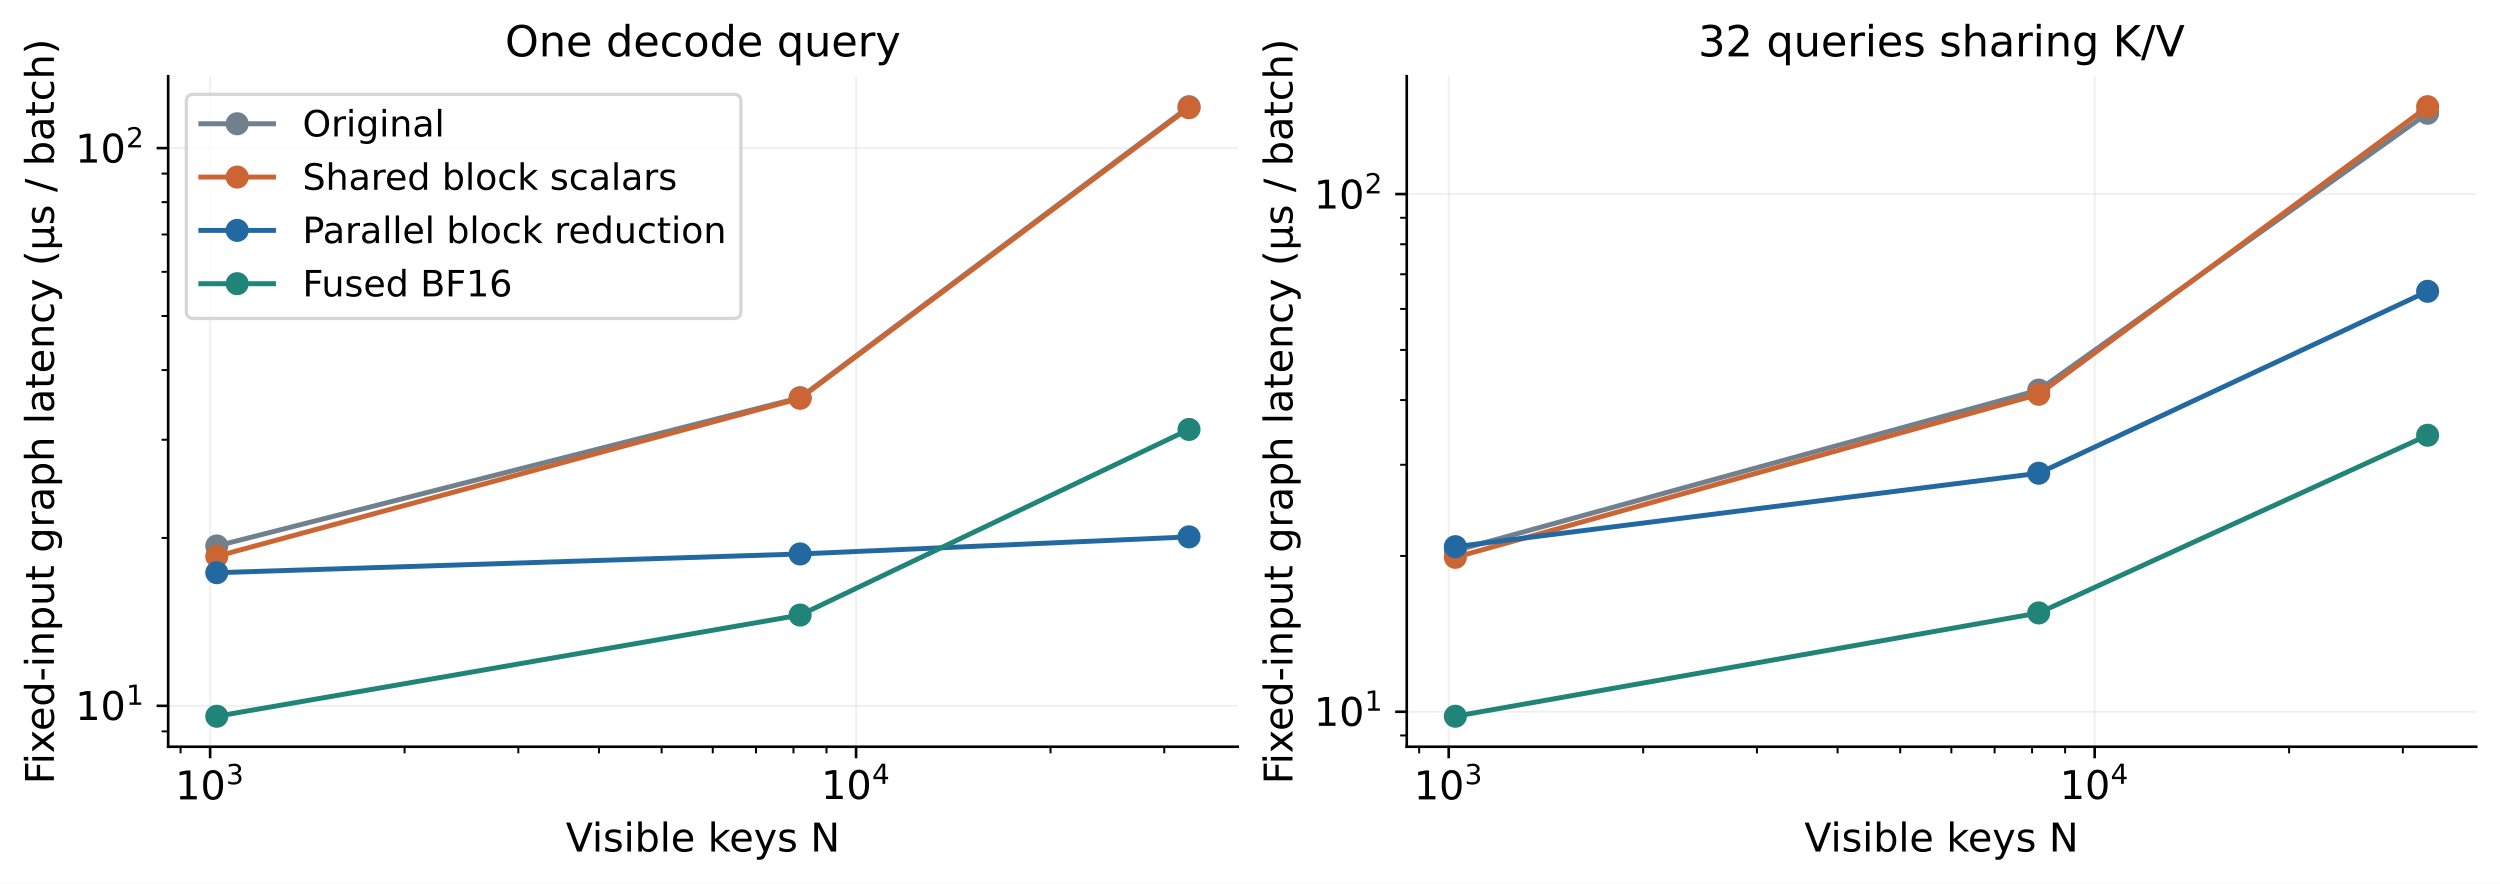
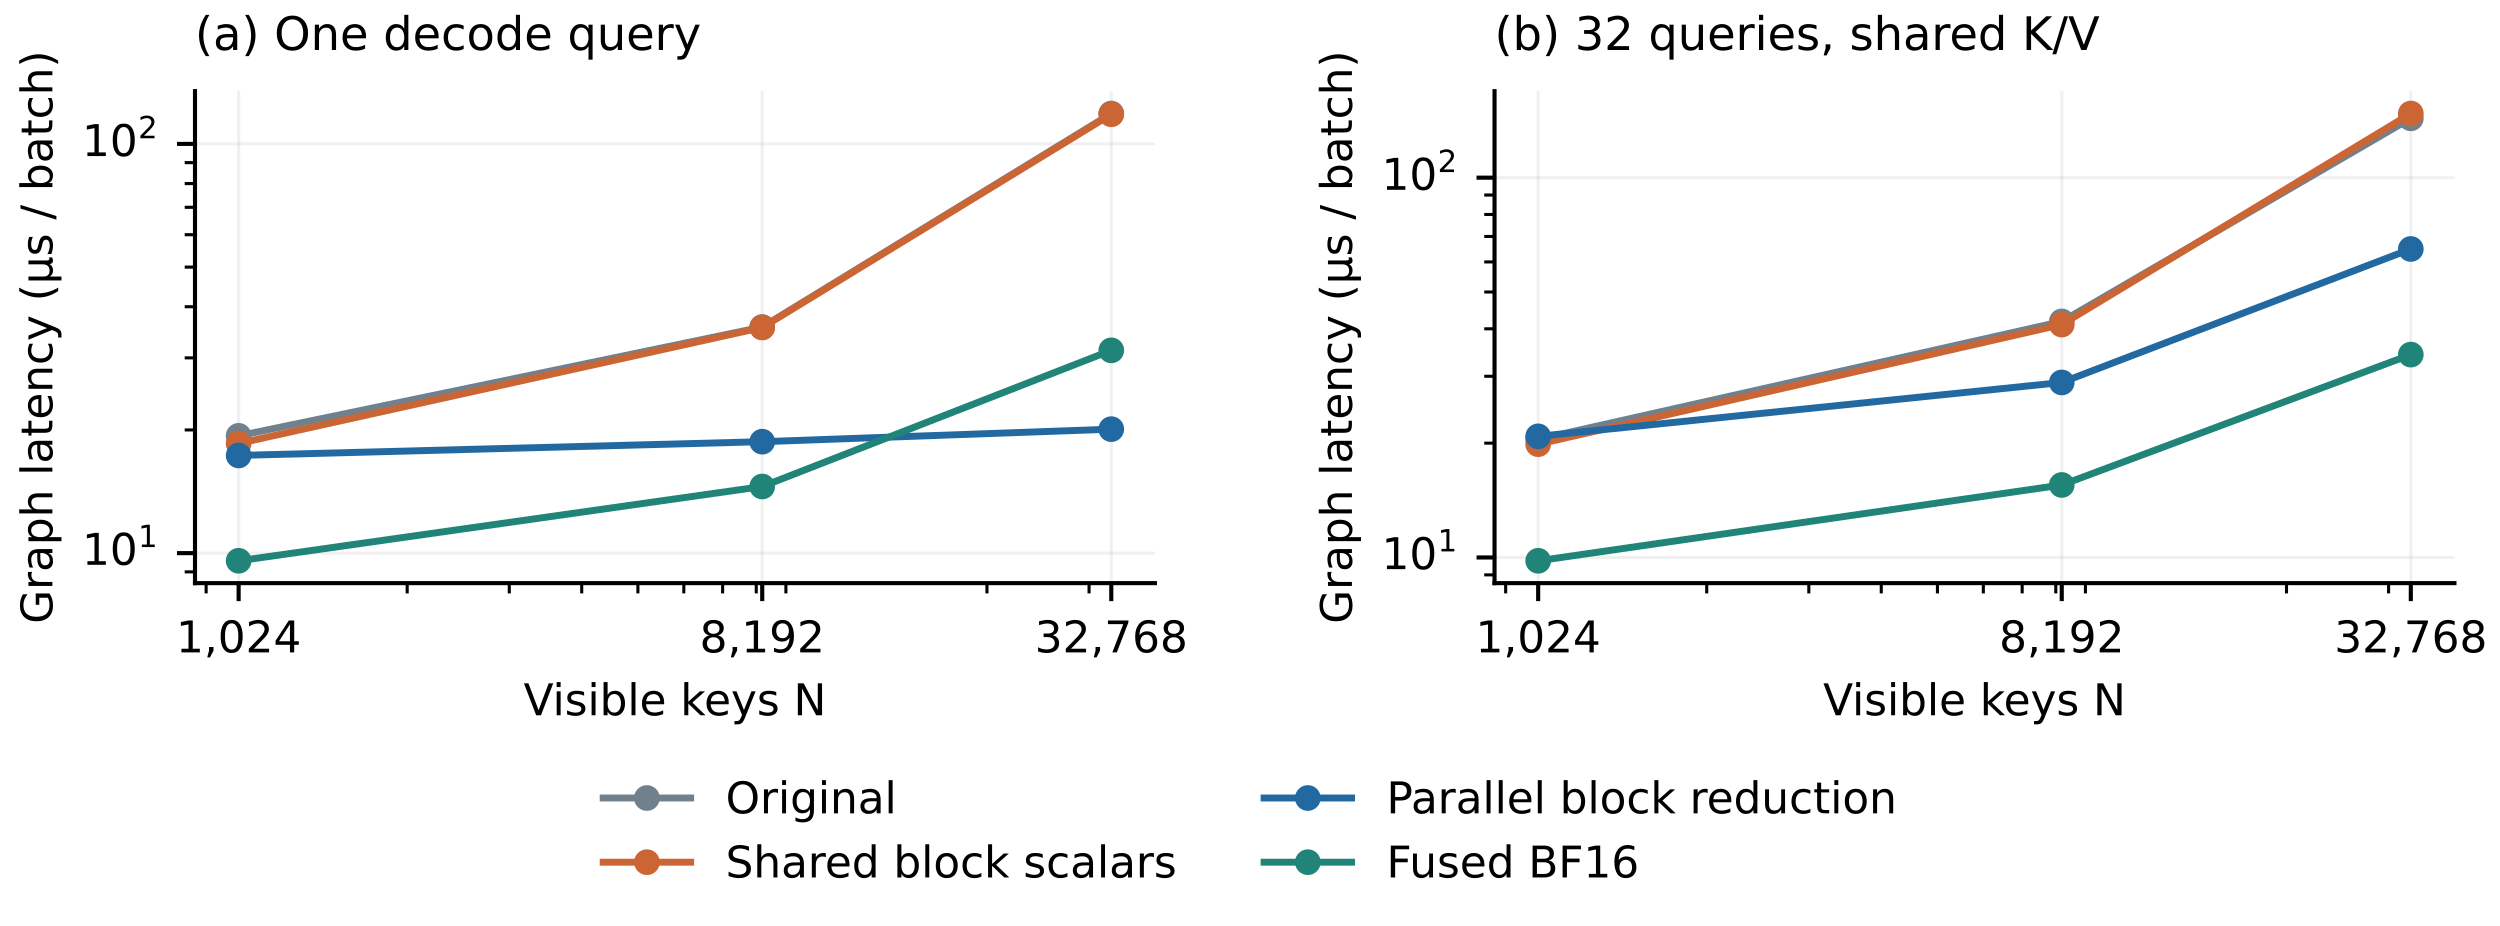
- <svg xmlns="http://www.w3.org/2000/svg" xmlns:xlink="http://www.w3.org/1999/xlink" width="757.2pt" height="267.6pt" viewBox="0 0 757.2 267.6" version="1.1">
+ <svg xmlns="http://www.w3.org/2000/svg" xmlns:xlink="http://www.w3.org/1999/xlink" width="486pt" height="180pt" viewBox="0 0 486 180" version="1.1">
  <defs>
    <style type="text/css">*{stroke-linejoin: round; stroke-linecap: butt}</style>
  </defs>
  <g id="figure_1">
    <g id="patch_1">
-       <path d="M 0 267.6 L 757.2 267.6 L 757.2 0 L 0 0 z " style="fill: #ffffff" />
+       <path d="M 0 180 L 486 180 L 486 0 L 0 0 z " style="fill: #ffffff" />
    </g>
    <g id="axes_1">
      <g id="patch_2">
-         <path d="M 50.934 226.172 L 374.856 226.172 L 374.856 23.078 L 50.934 23.078 z " style="fill: #ffffff" />
+         <path d="M 37.908 113.361 L 224.514 113.361 L 224.514 17.72 L 37.908 17.72 z " style="fill: #ffffff" />
      </g>
      <g id="matplotlib.axis_1">
        <g id="xtick_1">
          <g id="line2d_1">
-             <path d="M 63.642 226.172 L 63.642 23.078 " clip-path="url(#p19f1197980)" style="fill: none; stroke: #b0b0b0; stroke-opacity: 0.18; stroke-width: 0.6; stroke-linecap: square" />
+             <path d="M 46.39 113.361 L 46.39 17.72 " clip-path="url(#pc15e7039ee)" style="fill: none; stroke: #b0b0b0; stroke-opacity: 0.18; stroke-width: 0.6; stroke-linecap: square" />
          </g>
          <g id="line2d_2">
            <defs>
-               <path id="m86de4bbe78" d="M 0 0 L 0 3.5 " style="stroke: #000000; stroke-width: 0.8" />
+               <path id="m9def329058" d="M 0 0 L 0 3.5 " style="stroke: #000000; stroke-width: 0.8" />
            </defs>
            <g>
-               <use xlink:href="#m86de4bbe78" x="63.642" y="226.172" style="stroke: #000000; stroke-width: 0.8" />
+               <use xlink:href="#m9def329058" x="46.39" y="113.361" style="stroke: #000000; stroke-width: 0.8" />
            </g>
          </g>
          <g id="text_1">
-             <g transform="translate(53.08235 242.2901)">
-               <text>
-                 <tspan x="0" y="-0.172" style="font-size: 12px; font-family: 'DejaVu Sans'">1</tspan>
-                 <tspan x="7.635" y="-0.172" style="font-size: 12px; font-family: 'DejaVu Sans'">0</tspan>
-                 <tspan x="15.384" y="-4.766" style="font-size: 8.4px; font-family: 'DejaVu Sans'">3</tspan>
-               </text>
-             </g>
+             <text style="font-size: 8.5px; font-family: 'DejaVu Sans'; text-anchor: middle" x="46.39" y="126.82" transform="rotate(-0 46.38985 126.8201)">1,024</text>
          </g>
        </g>
        <g id="xtick_2">
          <g id="line2d_3">
-             <path d="M 259.287 226.172 L 259.287 23.078 " clip-path="url(#p19f1197980)" style="fill: none; stroke: #b0b0b0; stroke-opacity: 0.18; stroke-width: 0.6; stroke-linecap: square" />
+             <path d="M 148.175 113.361 L 148.175 17.72 " clip-path="url(#pc15e7039ee)" style="fill: none; stroke: #b0b0b0; stroke-opacity: 0.18; stroke-width: 0.6; stroke-linecap: square" />
          </g>
          <g id="line2d_4">
            <g>
-               <use xlink:href="#m86de4bbe78" x="259.287" y="226.172" style="stroke: #000000; stroke-width: 0.8" />
+               <use xlink:href="#m9def329058" x="148.175" y="113.361" style="stroke: #000000; stroke-width: 0.8" />
            </g>
          </g>
          <g id="text_2">
-             <g transform="translate(248.727 242.2901)">
-               <text>
-                 <tspan x="0" y="-0.281" style="font-size: 12px; font-family: 'DejaVu Sans'">1</tspan>
-                 <tspan x="7.635" y="-0.281" style="font-size: 12px; font-family: 'DejaVu Sans'">0</tspan>
-                 <tspan x="15.384" y="-4.875" style="font-size: 8.4px; font-family: 'DejaVu Sans'">4</tspan>
-               </text>
-             </g>
+             <text style="font-size: 8.5px; font-family: 'DejaVu Sans'; text-anchor: middle" x="148.175" y="126.82" transform="rotate(-0 148.1752 126.8201)">8,192</text>
          </g>
        </g>
        <g id="xtick_3">
          <g id="line2d_5">
+             <path d="M 216.032 113.361 L 216.032 17.72 " clip-path="url(#pc15e7039ee)" style="fill: none; stroke: #b0b0b0; stroke-opacity: 0.18; stroke-width: 0.6; stroke-linecap: square" />
+           </g>
+           <g id="line2d_6">
+             <g>
+               <use xlink:href="#m9def329058" x="216.032" y="113.361" style="stroke: #000000; stroke-width: 0.8" />
+             </g>
+           </g>
+           <g id="text_3">
+             <text style="font-size: 8.5px; font-family: 'DejaVu Sans'; text-anchor: middle" x="216.032" y="126.82" transform="rotate(-0 216.0321 126.8201)">32,768</text>
+           </g>
+         </g>
+         <g id="xtick_4">
+           <g id="line2d_7">
            <defs>
-               <path id="m2229dbfce3" d="M 0 0 L 0 2 " style="stroke: #000000; stroke-width: 0.6" />
+               <path id="mf7e909b19b" d="M 0 0 L 0 2 " style="stroke: #000000; stroke-width: 0.6" />
            </defs>
            <g>
-               <use xlink:href="#m2229dbfce3" x="54.69" y="226.172" style="stroke: #000000; stroke-width: 0.6" />
-             </g>
-           </g>
-         </g>
-         <g id="xtick_4">
-           <g id="line2d_6">
-             <g>
-               <use xlink:href="#m2229dbfce3" x="122.537" y="226.172" style="stroke: #000000; stroke-width: 0.6" />
+               <use xlink:href="#mf7e909b19b" x="40.072" y="113.361" style="stroke: #000000; stroke-width: 0.6" />
            </g>
          </g>
        </g>
        <g id="xtick_5">
-           <g id="line2d_7">
-             <g>
-               <use xlink:href="#m2229dbfce3" x="156.989" y="226.172" style="stroke: #000000; stroke-width: 0.6" />
+           <g id="line2d_8">
+             <g>
+               <use xlink:href="#mf7e909b19b" x="79.157" y="113.361" style="stroke: #000000; stroke-width: 0.6" />
            </g>
          </g>
        </g>
        <g id="xtick_6">
-           <g id="line2d_8">
-             <g>
-               <use xlink:href="#m2229dbfce3" x="181.432" y="226.172" style="stroke: #000000; stroke-width: 0.6" />
+           <g id="line2d_9">
+             <g>
+               <use xlink:href="#mf7e909b19b" x="99.004" y="113.361" style="stroke: #000000; stroke-width: 0.6" />
            </g>
          </g>
        </g>
        <g id="xtick_7">
-           <g id="line2d_9">
-             <g>
-               <use xlink:href="#m2229dbfce3" x="200.392" y="226.172" style="stroke: #000000; stroke-width: 0.6" />
+           <g id="line2d_10">
+             <g>
+               <use xlink:href="#mf7e909b19b" x="113.086" y="113.361" style="stroke: #000000; stroke-width: 0.6" />
            </g>
          </g>
        </g>
        <g id="xtick_8">
-           <g id="line2d_10">
-             <g>
-               <use xlink:href="#m2229dbfce3" x="215.883" y="226.172" style="stroke: #000000; stroke-width: 0.6" />
+           <g id="line2d_11">
+             <g>
+               <use xlink:href="#mf7e909b19b" x="124.008" y="113.361" style="stroke: #000000; stroke-width: 0.6" />
            </g>
          </g>
        </g>
        <g id="xtick_9">
-           <g id="line2d_11">
-             <g>
-               <use xlink:href="#m2229dbfce3" x="228.981" y="226.172" style="stroke: #000000; stroke-width: 0.6" />
+           <g id="line2d_12">
+             <g>
+               <use xlink:href="#mf7e909b19b" x="132.933" y="113.361" style="stroke: #000000; stroke-width: 0.6" />
            </g>
          </g>
        </g>
        <g id="xtick_10">
-           <g id="line2d_12">
-             <g>
-               <use xlink:href="#m2229dbfce3" x="240.327" y="226.172" style="stroke: #000000; stroke-width: 0.6" />
+           <g id="line2d_13">
+             <g>
+               <use xlink:href="#mf7e909b19b" x="140.478" y="113.361" style="stroke: #000000; stroke-width: 0.6" />
            </g>
          </g>
        </g>
        <g id="xtick_11">
-           <g id="line2d_13">
-             <g>
-               <use xlink:href="#m2229dbfce3" x="250.335" y="226.172" style="stroke: #000000; stroke-width: 0.6" />
+           <g id="line2d_14">
+             <g>
+               <use xlink:href="#mf7e909b19b" x="147.014" y="113.361" style="stroke: #000000; stroke-width: 0.6" />
            </g>
          </g>
        </g>
        <g id="xtick_12">
-           <g id="line2d_14">
-             <g>
-               <use xlink:href="#m2229dbfce3" x="318.182" y="226.172" style="stroke: #000000; stroke-width: 0.6" />
+           <g id="line2d_15">
+             <g>
+               <use xlink:href="#mf7e909b19b" x="152.78" y="113.361" style="stroke: #000000; stroke-width: 0.6" />
            </g>
          </g>
        </g>
        <g id="xtick_13">
-           <g id="line2d_15">
-             <g>
-               <use xlink:href="#m2229dbfce3" x="352.633" y="226.172" style="stroke: #000000; stroke-width: 0.6" />
-             </g>
-           </g>
-         </g>
-         <g id="text_3">
-           <text style="font-size: 12px; font-family: 'DejaVu Sans'; text-anchor: middle" x="212.895" y="257.904" transform="rotate(-0 212.8948 257.9039)">Visible keys N</text>
+           <g id="line2d_16">
+             <g>
+               <use xlink:href="#mf7e909b19b" x="191.865" y="113.361" style="stroke: #000000; stroke-width: 0.6" />
+             </g>
+           </g>
+         </g>
+         <g id="xtick_14">
+           <g id="line2d_17">
+             <g>
+               <use xlink:href="#mf7e909b19b" x="211.712" y="113.361" style="stroke: #000000; stroke-width: 0.6" />
+             </g>
+           </g>
+         </g>
+         <g id="text_4">
+           <text style="font-size: 8.5px; font-family: 'DejaVu Sans'; text-anchor: middle" x="131.211" y="139.047" transform="rotate(-0 131.211 139.0465)">Visible keys N</text>
        </g>
      </g>
      <g id="matplotlib.axis_2">
        <g id="ytick_1">
-           <g id="line2d_16">
-             <path d="M 50.934 213.786 L 374.856 213.786 " clip-path="url(#p19f1197980)" style="fill: none; stroke: #b0b0b0; stroke-opacity: 0.18; stroke-width: 0.6; stroke-linecap: square" />
-           </g>
-           <g id="line2d_17">
+           <g id="line2d_18">
+             <path d="M 37.908 107.529 L 224.514 107.529 " clip-path="url(#pc15e7039ee)" style="fill: none; stroke: #b0b0b0; stroke-opacity: 0.18; stroke-width: 0.6; stroke-linecap: square" />
+           </g>
+           <g id="line2d_19">
            <defs>
-               <path id="m6088d1ba4c" d="M 0 0 L -3.5 0 " style="stroke: #000000; stroke-width: 0.8" />
+               <path id="m7c3ca8d216" d="M 0 0 L -3.5 0 " style="stroke: #000000; stroke-width: 0.8" />
            </defs>
            <g>
-               <use xlink:href="#m6088d1ba4c" x="50.934" y="213.786" style="stroke: #000000; stroke-width: 0.8" />
-             </g>
-           </g>
-           <g id="text_4">
-             <g transform="translate(22.81375 218.3455)">
+               <use xlink:href="#m7c3ca8d216" x="37.908" y="107.529" style="stroke: #000000; stroke-width: 0.8" />
+             </g>
+           </g>
+           <g id="text_5">
+             <g transform="translate(15.94774 110.7581)">
              <text>
-                 <tspan x="0" y="-0.281" style="font-size: 12px; font-family: 'DejaVu Sans'">1</tspan>
-                 <tspan x="7.635" y="-0.281" style="font-size: 12px; font-family: 'DejaVu Sans'">0</tspan>
-                 <tspan x="15.384" y="-4.875" style="font-size: 8.4px; font-family: 'DejaVu Sans'">1</tspan>
+                 <tspan x="0" y="-0.961" style="font-size: 8.5px; font-family: 'DejaVu Sans'">1</tspan>
+                 <tspan x="5.408" y="-0.961" style="font-size: 8.5px; font-family: 'DejaVu Sans'">0</tspan>
+                 <tspan x="10.902" y="-4.406" style="font-size: 5.95px; font-family: 'DejaVu Sans'">1</tspan>
              </text>
            </g>
          </g>
        </g>
        <g id="ytick_2">
-           <g id="line2d_18">
-             <path d="M 50.934 44.855 L 374.856 44.855 " clip-path="url(#p19f1197980)" style="fill: none; stroke: #b0b0b0; stroke-opacity: 0.18; stroke-width: 0.6; stroke-linecap: square" />
-           </g>
-           <g id="line2d_19">
-             <g>
-               <use xlink:href="#m6088d1ba4c" x="50.934" y="44.855" style="stroke: #000000; stroke-width: 0.8" />
-             </g>
-           </g>
-           <g id="text_5">
-             <g transform="translate(22.81375 49.41446)">
+           <g id="line2d_20">
+             <path d="M 37.908 27.975 L 224.514 27.975 " clip-path="url(#pc15e7039ee)" style="fill: none; stroke: #b0b0b0; stroke-opacity: 0.18; stroke-width: 0.6; stroke-linecap: square" />
+           </g>
+           <g id="line2d_21">
+             <g>
+               <use xlink:href="#m7c3ca8d216" x="37.908" y="27.975" style="stroke: #000000; stroke-width: 0.8" />
+             </g>
+           </g>
+           <g id="text_6">
+             <g transform="translate(15.94774 31.2048)">
              <text>
-                 <tspan x="0" y="-0.172" style="font-size: 12px; font-family: 'DejaVu Sans'">1</tspan>
-                 <tspan x="7.635" y="-0.172" style="font-size: 12px; font-family: 'DejaVu Sans'">0</tspan>
-                 <tspan x="15.384" y="-4.766" style="font-size: 8.4px; font-family: 'DejaVu Sans'">2</tspan>
+                 <tspan x="0" y="-0.873" style="font-size: 8.5px; font-family: 'DejaVu Sans'">1</tspan>
+                 <tspan x="5.408" y="-0.873" style="font-size: 8.5px; font-family: 'DejaVu Sans'">0</tspan>
+                 <tspan x="10.902" y="-4.319" style="font-size: 5.95px; font-family: 'DejaVu Sans'">2</tspan>
              </text>
            </g>
          </g>
        </g>
        <g id="ytick_3">
-           <g id="line2d_20">
+           <g id="line2d_22">
            <defs>
-               <path id="m993f27ff19" d="M 0 0 L -2 0 " style="stroke: #000000; stroke-width: 0.6" />
+               <path id="meb8f3ca1e1" d="M 0 0 L -2 0 " style="stroke: #000000; stroke-width: 0.6" />
            </defs>
            <g>
-               <use xlink:href="#m993f27ff19" x="50.934" y="221.516" style="stroke: #000000; stroke-width: 0.6" />
+               <use xlink:href="#meb8f3ca1e1" x="37.908" y="111.169" style="stroke: #000000; stroke-width: 0.6" />
            </g>
          </g>
        </g>
        <g id="ytick_4">
-           <g id="line2d_21">
-             <g>
-               <use xlink:href="#m993f27ff19" x="50.934" y="162.933" style="stroke: #000000; stroke-width: 0.6" />
+           <g id="line2d_23">
+             <g>
+               <use xlink:href="#meb8f3ca1e1" x="37.908" y="83.581" style="stroke: #000000; stroke-width: 0.6" />
            </g>
          </g>
        </g>
        <g id="ytick_5">
-           <g id="line2d_22">
-             <g>
-               <use xlink:href="#m993f27ff19" x="50.934" y="133.186" style="stroke: #000000; stroke-width: 0.6" />
+           <g id="line2d_24">
+             <g>
+               <use xlink:href="#meb8f3ca1e1" x="37.908" y="69.572" style="stroke: #000000; stroke-width: 0.6" />
            </g>
          </g>
        </g>
        <g id="ytick_6">
-           <g id="line2d_23">
-             <g>
-               <use xlink:href="#m993f27ff19" x="50.934" y="112.08" style="stroke: #000000; stroke-width: 0.6" />
+           <g id="line2d_25">
+             <g>
+               <use xlink:href="#meb8f3ca1e1" x="37.908" y="59.633" style="stroke: #000000; stroke-width: 0.6" />
            </g>
          </g>
        </g>
        <g id="ytick_7">
-           <g id="line2d_24">
-             <g>
-               <use xlink:href="#m993f27ff19" x="50.934" y="95.709" style="stroke: #000000; stroke-width: 0.6" />
+           <g id="line2d_26">
+             <g>
+               <use xlink:href="#meb8f3ca1e1" x="37.908" y="51.923" style="stroke: #000000; stroke-width: 0.6" />
            </g>
          </g>
        </g>
        <g id="ytick_8">
-           <g id="line2d_25">
-             <g>
-               <use xlink:href="#m993f27ff19" x="50.934" y="82.333" style="stroke: #000000; stroke-width: 0.6" />
+           <g id="line2d_27">
+             <g>
+               <use xlink:href="#meb8f3ca1e1" x="37.908" y="45.624" style="stroke: #000000; stroke-width: 0.6" />
            </g>
          </g>
        </g>
        <g id="ytick_9">
-           <g id="line2d_26">
-             <g>
-               <use xlink:href="#m993f27ff19" x="50.934" y="71.023" style="stroke: #000000; stroke-width: 0.6" />
+           <g id="line2d_28">
+             <g>
+               <use xlink:href="#meb8f3ca1e1" x="37.908" y="40.298" style="stroke: #000000; stroke-width: 0.6" />
            </g>
          </g>
        </g>
        <g id="ytick_10">
-           <g id="line2d_27">
-             <g>
-               <use xlink:href="#m993f27ff19" x="50.934" y="61.227" style="stroke: #000000; stroke-width: 0.6" />
+           <g id="line2d_29">
+             <g>
+               <use xlink:href="#meb8f3ca1e1" x="37.908" y="35.685" style="stroke: #000000; stroke-width: 0.6" />
            </g>
          </g>
        </g>
        <g id="ytick_11">
-           <g id="line2d_28">
-             <g>
-               <use xlink:href="#m993f27ff19" x="50.934" y="52.585" style="stroke: #000000; stroke-width: 0.6" />
-             </g>
-           </g>
-         </g>
-         <g id="text_6">
-           <text style="font-size: 12px; font-family: 'DejaVu Sans'; text-anchor: middle" x="16.318" y="124.625" transform="rotate(-90 16.31812 124.625)">Fixed-input graph latency (µs / batch)</text>
-         </g>
-       </g>
-       <g id="line2d_29">
-         <path d="M 65.657 165.356 L 242.342 120.438 L 360.132 32.31 " clip-path="url(#p19f1197980)" style="fill: none; stroke: #71808d; stroke-width: 1.5; stroke-linecap: square" />
+           <g id="line2d_30">
+             <g>
+               <use xlink:href="#meb8f3ca1e1" x="37.908" y="31.616" style="stroke: #000000; stroke-width: 0.6" />
+             </g>
+           </g>
+         </g>
+         <g id="text_7">
+           <text style="font-size: 8.5px; font-family: 'DejaVu Sans'; text-anchor: middle" x="10.18" y="65.541" transform="rotate(-90 10.18001 65.54071)">Graph latency (µs / batch)</text>
+         </g>
+       </g>
+       <g id="line2d_31">
+         <path d="M 46.39 84.722 L 148.175 63.569 L 216.032 22.067 " clip-path="url(#pc15e7039ee)" style="fill: none; stroke: #71808d; stroke-width: 1.35; stroke-linecap: square" />
        <defs>
-           <path id="m9c46299931" d="M 0 3 C 0.796 3 1.559 2.684 2.121 2.121 C 2.684 1.559 3 0.796 3 0 C 3 -0.796 2.684 -1.559 2.121 -2.121 C 1.559 -2.684 0.796 -3 0 -3 C -0.796 -3 -1.559 -2.684 -2.121 -2.121 C -2.684 -1.559 -3 -0.796 -3 0 C -3 0.796 -2.684 1.559 -2.121 2.121 C -1.559 2.684 -0.796 3 0 3 z " style="stroke: #71808d" />
+           <path id="mab7dfa9040" d="M 0 2 C 0.53 2 1.039 1.789 1.414 1.414 C 1.789 1.039 2 0.53 2 0 C 2 -0.53 1.789 -1.039 1.414 -1.414 C 1.039 -1.789 0.53 -2 0 -2 C -0.53 -2 -1.039 -1.789 -1.414 -1.414 C -1.789 -1.039 -2 -0.53 -2 0 C -2 0.53 -1.789 1.039 -1.414 1.414 C -1.039 1.789 -0.53 2 0 2 z " style="stroke: #71808d" />
        </defs>
-         <g clip-path="url(#p19f1197980)">
-           <use xlink:href="#m9c46299931" x="65.657" y="165.356" style="fill: #71808d; stroke: #71808d" />
-           <use xlink:href="#m9c46299931" x="242.342" y="120.438" style="fill: #71808d; stroke: #71808d" />
-           <use xlink:href="#m9c46299931" x="360.132" y="32.31" style="fill: #71808d; stroke: #71808d" />
-         </g>
-       </g>
-       <g id="line2d_30">
-         <path d="M 65.657 168.491 L 242.342 120.639 L 360.132 32.623 " clip-path="url(#p19f1197980)" style="fill: none; stroke: #cc6534; stroke-width: 1.5; stroke-linecap: square" />
+         <g clip-path="url(#pc15e7039ee)">
+           <use xlink:href="#mab7dfa9040" x="46.39" y="84.722" style="fill: #71808d; stroke: #71808d" />
+           <use xlink:href="#mab7dfa9040" x="148.175" y="63.569" style="fill: #71808d; stroke: #71808d" />
+           <use xlink:href="#mab7dfa9040" x="216.032" y="22.067" style="fill: #71808d; stroke: #71808d" />
+         </g>
+       </g>
+       <g id="line2d_32">
+         <path d="M 46.39 86.198 L 148.175 63.664 L 216.032 22.215 " clip-path="url(#pc15e7039ee)" style="fill: none; stroke: #cc6534; stroke-width: 1.35; stroke-linecap: square" />
        <defs>
-           <path id="mf9fa48e033" d="M 0 3 C 0.796 3 1.559 2.684 2.121 2.121 C 2.684 1.559 3 0.796 3 0 C 3 -0.796 2.684 -1.559 2.121 -2.121 C 1.559 -2.684 0.796 -3 0 -3 C -0.796 -3 -1.559 -2.684 -2.121 -2.121 C -2.684 -1.559 -3 -0.796 -3 0 C -3 0.796 -2.684 1.559 -2.121 2.121 C -1.559 2.684 -0.796 3 0 3 z " style="stroke: #cc6534" />
+           <path id="m6ade448ebd" d="M 0 2 C 0.53 2 1.039 1.789 1.414 1.414 C 1.789 1.039 2 0.53 2 0 C 2 -0.53 1.789 -1.039 1.414 -1.414 C 1.039 -1.789 0.53 -2 0 -2 C -0.53 -2 -1.039 -1.789 -1.414 -1.414 C -1.789 -1.039 -2 -0.53 -2 0 C -2 0.53 -1.789 1.039 -1.414 1.414 C -1.039 1.789 -0.53 2 0 2 z " style="stroke: #cc6534" />
        </defs>
-         <g clip-path="url(#p19f1197980)">
-           <use xlink:href="#mf9fa48e033" x="65.657" y="168.491" style="fill: #cc6534; stroke: #cc6534" />
-           <use xlink:href="#mf9fa48e033" x="242.342" y="120.639" style="fill: #cc6534; stroke: #cc6534" />
-           <use xlink:href="#mf9fa48e033" x="360.132" y="32.623" style="fill: #cc6534; stroke: #cc6534" />
-         </g>
-       </g>
-       <g id="line2d_31">
-         <path d="M 65.657 173.454 L 242.342 167.779 L 360.132 162.605 " clip-path="url(#p19f1197980)" style="fill: none; stroke: #2369a1; stroke-width: 1.5; stroke-linecap: square" />
+         <g clip-path="url(#pc15e7039ee)">
+           <use xlink:href="#m6ade448ebd" x="46.39" y="86.198" style="fill: #cc6534; stroke: #cc6534" />
+           <use xlink:href="#m6ade448ebd" x="148.175" y="63.664" style="fill: #cc6534; stroke: #cc6534" />
+           <use xlink:href="#m6ade448ebd" x="216.032" y="22.215" style="fill: #cc6534; stroke: #cc6534" />
+         </g>
+       </g>
+       <g id="line2d_33">
+         <path d="M 46.39 88.536 L 148.175 85.863 L 216.032 83.426 " clip-path="url(#pc15e7039ee)" style="fill: none; stroke: #2369a1; stroke-width: 1.35; stroke-linecap: square" />
        <defs>
-           <path id="m83940db516" d="M 0 3 C 0.796 3 1.559 2.684 2.121 2.121 C 2.684 1.559 3 0.796 3 0 C 3 -0.796 2.684 -1.559 2.121 -2.121 C 1.559 -2.684 0.796 -3 0 -3 C -0.796 -3 -1.559 -2.684 -2.121 -2.121 C -2.684 -1.559 -3 -0.796 -3 0 C -3 0.796 -2.684 1.559 -2.121 2.121 C -1.559 2.684 -0.796 3 0 3 z " style="stroke: #2369a1" />
+           <path id="m140a635e92" d="M 0 2 C 0.53 2 1.039 1.789 1.414 1.414 C 1.789 1.039 2 0.53 2 0 C 2 -0.53 1.789 -1.039 1.414 -1.414 C 1.039 -1.789 0.53 -2 0 -2 C -0.53 -2 -1.039 -1.789 -1.414 -1.414 C -1.789 -1.039 -2 -0.53 -2 0 C -2 0.53 -1.789 1.039 -1.414 1.414 C -1.039 1.789 -0.53 2 0 2 z " style="stroke: #2369a1" />
        </defs>
-         <g clip-path="url(#p19f1197980)">
-           <use xlink:href="#m83940db516" x="65.657" y="173.454" style="fill: #2369a1; stroke: #2369a1" />
-           <use xlink:href="#m83940db516" x="242.342" y="167.779" style="fill: #2369a1; stroke: #2369a1" />
-           <use xlink:href="#m83940db516" x="360.132" y="162.605" style="fill: #2369a1; stroke: #2369a1" />
-         </g>
-       </g>
-       <g id="line2d_32">
-         <path d="M 65.657 216.94 L 242.342 186.288 L 360.132 130.072 " clip-path="url(#p19f1197980)" style="fill: none; stroke: #208578; stroke-width: 1.5; stroke-linecap: square" />
+         <g clip-path="url(#pc15e7039ee)">
+           <use xlink:href="#m140a635e92" x="46.39" y="88.536" style="fill: #2369a1; stroke: #2369a1" />
+           <use xlink:href="#m140a635e92" x="148.175" y="85.863" style="fill: #2369a1; stroke: #2369a1" />
+           <use xlink:href="#m140a635e92" x="216.032" y="83.426" style="fill: #2369a1; stroke: #2369a1" />
+         </g>
+       </g>
+       <g id="line2d_34">
+         <path d="M 46.39 109.014 L 148.175 94.579 L 216.032 68.106 " clip-path="url(#pc15e7039ee)" style="fill: none; stroke: #208578; stroke-width: 1.35; stroke-linecap: square" />
        <defs>
-           <path id="m7abbaecea0" d="M 0 3 C 0.796 3 1.559 2.684 2.121 2.121 C 2.684 1.559 3 0.796 3 0 C 3 -0.796 2.684 -1.559 2.121 -2.121 C 1.559 -2.684 0.796 -3 0 -3 C -0.796 -3 -1.559 -2.684 -2.121 -2.121 C -2.684 -1.559 -3 -0.796 -3 0 C -3 0.796 -2.684 1.559 -2.121 2.121 C -1.559 2.684 -0.796 3 0 3 z " style="stroke: #208578" />
+           <path id="ma068f1422f" d="M 0 2 C 0.53 2 1.039 1.789 1.414 1.414 C 1.789 1.039 2 0.53 2 0 C 2 -0.53 1.789 -1.039 1.414 -1.414 C 1.039 -1.789 0.53 -2 0 -2 C -0.53 -2 -1.039 -1.789 -1.414 -1.414 C -1.789 -1.039 -2 -0.53 -2 0 C -2 0.53 -1.789 1.039 -1.414 1.414 C -1.039 1.789 -0.53 2 0 2 z " style="stroke: #208578" />
        </defs>
-         <g clip-path="url(#p19f1197980)">
-           <use xlink:href="#m7abbaecea0" x="65.657" y="216.94" style="fill: #208578; stroke: #208578" />
-           <use xlink:href="#m7abbaecea0" x="242.342" y="186.288" style="fill: #208578; stroke: #208578" />
-           <use xlink:href="#m7abbaecea0" x="360.132" y="130.072" style="fill: #208578; stroke: #208578" />
+         <g clip-path="url(#pc15e7039ee)">
+           <use xlink:href="#ma068f1422f" x="46.39" y="109.014" style="fill: #208578; stroke: #208578" />
+           <use xlink:href="#ma068f1422f" x="148.175" y="94.579" style="fill: #208578; stroke: #208578" />
+           <use xlink:href="#ma068f1422f" x="216.032" y="68.106" style="fill: #208578; stroke: #208578" />
        </g>
      </g>
      <g id="patch_3">
-         <path d="M 50.934 226.172 L 50.934 23.078 " style="fill: none; stroke: #000000; stroke-width: 0.8; stroke-linejoin: miter; stroke-linecap: square" />
+         <path d="M 37.908 113.361 L 37.908 17.72 " style="fill: none; stroke: #000000; stroke-width: 0.8; stroke-linejoin: miter; stroke-linecap: square" />
      </g>
      <g id="patch_4">
-         <path d="M 50.934 226.172 L 374.856 226.172 " style="fill: none; stroke: #000000; stroke-width: 0.8; stroke-linejoin: miter; stroke-linecap: square" />
-       </g>
-       <g id="text_7">
-         <text style="font-size: 13px; font-family: 'DejaVu Sans'; text-anchor: middle" x="212.895" y="17.078" transform="rotate(-0 212.8948 17.07797)">One decode query</text>
-       </g>
-       <g id="legend_1">
-         <g id="patch_5">
-           <path d="M 58.634 96.462 L 222.207 96.462 Q 224.407 96.462 224.407 94.262 L 224.407 30.778 Q 224.407 28.578 222.207 28.578 L 58.634 28.578 Q 56.434 28.578 56.434 30.778 L 56.434 94.262 Q 56.434 96.462 58.634 96.462 z " style="fill: #ffffff; opacity: 0.8; stroke: #cccccc; stroke-linejoin: miter" />
-         </g>
-         <g id="line2d_33">
-           <path d="M 60.834 37.486 L 71.834 37.486 L 82.834 37.486 " style="fill: none; stroke: #71808d; stroke-width: 1.5; stroke-linecap: square" />
-           <g>
-             <use xlink:href="#m9c46299931" x="71.834" y="37.486" style="fill: #71808d; stroke: #71808d" />
-           </g>
-         </g>
-         <g id="text_8">
-           <text style="font-size: 11px; font-family: 'DejaVu Sans'; text-anchor: start" x="91.634" y="41.336" transform="rotate(-0 91.63375 41.33625)">Original</text>
-         </g>
-         <g id="line2d_34">
-           <path d="M 60.834 53.632 L 71.834 53.632 L 82.834 53.632 " style="fill: none; stroke: #cc6534; stroke-width: 1.5; stroke-linecap: square" />
-           <g>
-             <use xlink:href="#mf9fa48e033" x="71.834" y="53.632" style="fill: #cc6534; stroke: #cc6534" />
-           </g>
-         </g>
-         <g id="text_9">
-           <text style="font-size: 11px; font-family: 'DejaVu Sans'; text-anchor: start" x="91.634" y="57.482" transform="rotate(-0 91.63375 57.48219)">Shared block scalars</text>
-         </g>
-         <g id="line2d_35">
-           <path d="M 60.834 69.778 L 71.834 69.778 L 82.834 69.778 " style="fill: none; stroke: #2369a1; stroke-width: 1.5; stroke-linecap: square" />
-           <g>
-             <use xlink:href="#m83940db516" x="71.834" y="69.778" style="fill: #2369a1; stroke: #2369a1" />
-           </g>
-         </g>
-         <g id="text_10">
-           <text style="font-size: 11px; font-family: 'DejaVu Sans'; text-anchor: start" x="91.634" y="73.628" transform="rotate(-0 91.63375 73.62812)">Parallel block reduction</text>
-         </g>
-         <g id="line2d_36">
-           <path d="M 60.834 85.924 L 71.834 85.924 L 82.834 85.924 " style="fill: none; stroke: #208578; stroke-width: 1.5; stroke-linecap: square" />
-           <g>
-             <use xlink:href="#m7abbaecea0" x="71.834" y="85.924" style="fill: #208578; stroke: #208578" />
-           </g>
-         </g>
-         <g id="text_11">
-           <text style="font-size: 11px; font-family: 'DejaVu Sans'; text-anchor: start" x="91.634" y="89.774" transform="rotate(-0 91.63375 89.77406)">Fused BF16</text>
-         </g>
+         <path d="M 37.908 113.361 L 224.514 113.361 " style="fill: none; stroke: #000000; stroke-width: 0.8; stroke-linejoin: miter; stroke-linecap: square" />
+       </g>
+       <g id="text_8">
+         <text style="font-size: 9px; font-family: 'DejaVu Sans'; text-anchor: start" x="37.908" y="9.72" transform="rotate(-0 37.90774 9.72)">(a) One decode query</text>
      </g>
    </g>
    <g id="axes_2">
-       <g id="patch_6">
-         <path d="M 426.078 226.172 L 750 226.172 L 750 23.078 L 426.078 23.078 z " style="fill: #ffffff" />
+       <g id="patch_5">
+         <path d="M 290.538 113.361 L 477.144 113.361 L 477.144 17.72 L 290.538 17.72 z " style="fill: #ffffff" />
      </g>
      <g id="matplotlib.axis_3">
-         <g id="xtick_14">
+         <g id="xtick_15">
+           <g id="line2d_35">
+             <path d="M 299.02 113.361 L 299.02 17.72 " clip-path="url(#pa48cbbe0a0)" style="fill: none; stroke: #b0b0b0; stroke-opacity: 0.18; stroke-width: 0.6; stroke-linecap: square" />
+           </g>
+           <g id="line2d_36">
+             <g>
+               <use xlink:href="#m9def329058" x="299.02" y="113.361" style="stroke: #000000; stroke-width: 0.8" />
+             </g>
+           </g>
+           <g id="text_9">
+             <text style="font-size: 8.5px; font-family: 'DejaVu Sans'; text-anchor: middle" x="299.02" y="126.82" transform="rotate(-0 299.0199 126.8201)">1,024</text>
+           </g>
+         </g>
+         <g id="xtick_16">
          <g id="line2d_37">
-             <path d="M 438.786 226.172 L 438.786 23.078 " clip-path="url(#pc1d249bbe3)" style="fill: none; stroke: #b0b0b0; stroke-opacity: 0.18; stroke-width: 0.6; stroke-linecap: square" />
+             <path d="M 400.805 113.361 L 400.805 17.72 " clip-path="url(#pa48cbbe0a0)" style="fill: none; stroke: #b0b0b0; stroke-opacity: 0.18; stroke-width: 0.6; stroke-linecap: square" />
          </g>
          <g id="line2d_38">
            <g>
-               <use xlink:href="#m86de4bbe78" x="438.786" y="226.172" style="stroke: #000000; stroke-width: 0.8" />
-             </g>
-           </g>
-           <g id="text_12">
-             <g transform="translate(428.2261 242.2901)">
-               <text>
-                 <tspan x="0" y="-0.172" style="font-size: 12px; font-family: 'DejaVu Sans'">1</tspan>
-                 <tspan x="7.635" y="-0.172" style="font-size: 12px; font-family: 'DejaVu Sans'">0</tspan>
-                 <tspan x="15.384" y="-4.766" style="font-size: 8.4px; font-family: 'DejaVu Sans'">3</tspan>
-               </text>
-             </g>
-           </g>
-         </g>
-         <g id="xtick_15">
+               <use xlink:href="#m9def329058" x="400.805" y="113.361" style="stroke: #000000; stroke-width: 0.8" />
+             </g>
+           </g>
+           <g id="text_10">
+             <text style="font-size: 8.5px; font-family: 'DejaVu Sans'; text-anchor: middle" x="400.805" y="126.82" transform="rotate(-0 400.8052 126.8201)">8,192</text>
+           </g>
+         </g>
+         <g id="xtick_17">
          <g id="line2d_39">
-             <path d="M 634.431 226.172 L 634.431 23.078 " clip-path="url(#pc1d249bbe3)" style="fill: none; stroke: #b0b0b0; stroke-opacity: 0.18; stroke-width: 0.6; stroke-linecap: square" />
+             <path d="M 468.662 113.361 L 468.662 17.72 " clip-path="url(#pa48cbbe0a0)" style="fill: none; stroke: #b0b0b0; stroke-opacity: 0.18; stroke-width: 0.6; stroke-linecap: square" />
          </g>
          <g id="line2d_40">
            <g>
-               <use xlink:href="#m86de4bbe78" x="634.431" y="226.172" style="stroke: #000000; stroke-width: 0.8" />
-             </g>
-           </g>
-           <g id="text_13">
-             <g transform="translate(623.8708 242.2901)">
-               <text>
-                 <tspan x="0" y="-0.281" style="font-size: 12px; font-family: 'DejaVu Sans'">1</tspan>
-                 <tspan x="7.635" y="-0.281" style="font-size: 12px; font-family: 'DejaVu Sans'">0</tspan>
-                 <tspan x="15.384" y="-4.875" style="font-size: 8.4px; font-family: 'DejaVu Sans'">4</tspan>
-               </text>
-             </g>
-           </g>
-         </g>
-         <g id="xtick_16">
+               <use xlink:href="#m9def329058" x="468.662" y="113.361" style="stroke: #000000; stroke-width: 0.8" />
+             </g>
+           </g>
+           <g id="text_11">
+             <text style="font-size: 8.5px; font-family: 'DejaVu Sans'; text-anchor: middle" x="468.662" y="126.82" transform="rotate(-0 468.6621 126.8201)">32,768</text>
+           </g>
+         </g>
+         <g id="xtick_18">
          <g id="line2d_41">
            <g>
-               <use xlink:href="#m2229dbfce3" x="429.834" y="226.172" style="stroke: #000000; stroke-width: 0.6" />
-             </g>
-           </g>
-         </g>
-         <g id="xtick_17">
+               <use xlink:href="#mf7e909b19b" x="292.702" y="113.361" style="stroke: #000000; stroke-width: 0.6" />
+             </g>
+           </g>
+         </g>
+         <g id="xtick_19">
          <g id="line2d_42">
            <g>
-               <use xlink:href="#m2229dbfce3" x="497.681" y="226.172" style="stroke: #000000; stroke-width: 0.6" />
-             </g>
-           </g>
-         </g>
-         <g id="xtick_18">
+               <use xlink:href="#mf7e909b19b" x="331.787" y="113.361" style="stroke: #000000; stroke-width: 0.6" />
+             </g>
+           </g>
+         </g>
+         <g id="xtick_20">
          <g id="line2d_43">
            <g>
-               <use xlink:href="#m2229dbfce3" x="532.132" y="226.172" style="stroke: #000000; stroke-width: 0.6" />
-             </g>
-           </g>
-         </g>
-         <g id="xtick_19">
+               <use xlink:href="#mf7e909b19b" x="351.634" y="113.361" style="stroke: #000000; stroke-width: 0.6" />
+             </g>
+           </g>
+         </g>
+         <g id="xtick_21">
          <g id="line2d_44">
            <g>
-               <use xlink:href="#m2229dbfce3" x="556.576" y="226.172" style="stroke: #000000; stroke-width: 0.6" />
-             </g>
-           </g>
-         </g>
-         <g id="xtick_20">
+               <use xlink:href="#mf7e909b19b" x="365.716" y="113.361" style="stroke: #000000; stroke-width: 0.6" />
+             </g>
+           </g>
+         </g>
+         <g id="xtick_22">
          <g id="line2d_45">
            <g>
-               <use xlink:href="#m2229dbfce3" x="575.536" y="226.172" style="stroke: #000000; stroke-width: 0.6" />
-             </g>
-           </g>
-         </g>
-         <g id="xtick_21">
+               <use xlink:href="#mf7e909b19b" x="376.638" y="113.361" style="stroke: #000000; stroke-width: 0.6" />
+             </g>
+           </g>
+         </g>
+         <g id="xtick_23">
          <g id="line2d_46">
            <g>
-               <use xlink:href="#m2229dbfce3" x="591.027" y="226.172" style="stroke: #000000; stroke-width: 0.6" />
-             </g>
-           </g>
-         </g>
-         <g id="xtick_22">
+               <use xlink:href="#mf7e909b19b" x="385.563" y="113.361" style="stroke: #000000; stroke-width: 0.6" />
+             </g>
+           </g>
+         </g>
+         <g id="xtick_24">
          <g id="line2d_47">
            <g>
-               <use xlink:href="#m2229dbfce3" x="604.125" y="226.172" style="stroke: #000000; stroke-width: 0.6" />
-             </g>
-           </g>
-         </g>
-         <g id="xtick_23">
+               <use xlink:href="#mf7e909b19b" x="393.108" y="113.361" style="stroke: #000000; stroke-width: 0.6" />
+             </g>
+           </g>
+         </g>
+         <g id="xtick_25">
          <g id="line2d_48">
            <g>
-               <use xlink:href="#m2229dbfce3" x="615.471" y="226.172" style="stroke: #000000; stroke-width: 0.6" />
-             </g>
-           </g>
-         </g>
-         <g id="xtick_24">
+               <use xlink:href="#mf7e909b19b" x="399.644" y="113.361" style="stroke: #000000; stroke-width: 0.6" />
+             </g>
+           </g>
+         </g>
+         <g id="xtick_26">
          <g id="line2d_49">
            <g>
-               <use xlink:href="#m2229dbfce3" x="625.479" y="226.172" style="stroke: #000000; stroke-width: 0.6" />
-             </g>
-           </g>
-         </g>
-         <g id="xtick_25">
+               <use xlink:href="#mf7e909b19b" x="405.41" y="113.361" style="stroke: #000000; stroke-width: 0.6" />
+             </g>
+           </g>
+         </g>
+         <g id="xtick_27">
          <g id="line2d_50">
            <g>
-               <use xlink:href="#m2229dbfce3" x="693.326" y="226.172" style="stroke: #000000; stroke-width: 0.6" />
-             </g>
-           </g>
-         </g>
-         <g id="xtick_26">
+               <use xlink:href="#mf7e909b19b" x="444.495" y="113.361" style="stroke: #000000; stroke-width: 0.6" />
+             </g>
+           </g>
+         </g>
+         <g id="xtick_28">
          <g id="line2d_51">
            <g>
-               <use xlink:href="#m2229dbfce3" x="727.777" y="226.172" style="stroke: #000000; stroke-width: 0.6" />
-             </g>
-           </g>
-         </g>
-         <g id="text_14">
-           <text style="font-size: 12px; font-family: 'DejaVu Sans'; text-anchor: middle" x="588.039" y="257.904" transform="rotate(-0 588.0385 257.9039)">Visible keys N</text>
+               <use xlink:href="#mf7e909b19b" x="464.342" y="113.361" style="stroke: #000000; stroke-width: 0.6" />
+             </g>
+           </g>
+         </g>
+         <g id="text_12">
+           <text style="font-size: 8.5px; font-family: 'DejaVu Sans'; text-anchor: middle" x="383.841" y="139.047" transform="rotate(-0 383.841 139.0465)">Visible keys N</text>
        </g>
      </g>
      <g id="matplotlib.axis_4">
        <g id="ytick_12">
          <g id="line2d_52">
-             <path d="M 426.078 215.576 L 750 215.576 " clip-path="url(#pc1d249bbe3)" style="fill: none; stroke: #b0b0b0; stroke-opacity: 0.18; stroke-width: 0.6; stroke-linecap: square" />
+             <path d="M 290.538 108.371 L 477.144 108.371 " clip-path="url(#pa48cbbe0a0)" style="fill: none; stroke: #b0b0b0; stroke-opacity: 0.18; stroke-width: 0.6; stroke-linecap: square" />
          </g>
          <g id="line2d_53">
            <g>
-               <use xlink:href="#m6088d1ba4c" x="426.078" y="215.576" style="stroke: #000000; stroke-width: 0.8" />
-             </g>
-           </g>
-           <g id="text_15">
-             <g transform="translate(397.9575 220.135)">
+               <use xlink:href="#m7c3ca8d216" x="290.538" y="108.371" style="stroke: #000000; stroke-width: 0.8" />
+             </g>
+           </g>
+           <g id="text_13">
+             <g transform="translate(268.5777 111.6008)">
              <text>
-                 <tspan x="0" y="-0.281" style="font-size: 12px; font-family: 'DejaVu Sans'">1</tspan>
-                 <tspan x="7.635" y="-0.281" style="font-size: 12px; font-family: 'DejaVu Sans'">0</tspan>
-                 <tspan x="15.384" y="-4.875" style="font-size: 8.4px; font-family: 'DejaVu Sans'">1</tspan>
+                 <tspan x="0" y="-0.961" style="font-size: 8.5px; font-family: 'DejaVu Sans'">1</tspan>
+                 <tspan x="5.408" y="-0.961" style="font-size: 8.5px; font-family: 'DejaVu Sans'">0</tspan>
+                 <tspan x="10.902" y="-4.406" style="font-size: 5.95px; font-family: 'DejaVu Sans'">1</tspan>
              </text>
            </g>
          </g>
        </g>
        <g id="ytick_13">
          <g id="line2d_54">
-             <path d="M 426.078 58.783 L 750 58.783 " clip-path="url(#pc1d249bbe3)" style="fill: none; stroke: #b0b0b0; stroke-opacity: 0.18; stroke-width: 0.6; stroke-linecap: square" />
+             <path d="M 290.538 34.534 L 477.144 34.534 " clip-path="url(#pa48cbbe0a0)" style="fill: none; stroke: #b0b0b0; stroke-opacity: 0.18; stroke-width: 0.6; stroke-linecap: square" />
          </g>
          <g id="line2d_55">
            <g>
-               <use xlink:href="#m6088d1ba4c" x="426.078" y="58.783" style="stroke: #000000; stroke-width: 0.8" />
-             </g>
-           </g>
-           <g id="text_16">
-             <g transform="translate(397.9575 63.3424)">
+               <use xlink:href="#m7c3ca8d216" x="290.538" y="34.534" style="stroke: #000000; stroke-width: 0.8" />
+             </g>
+           </g>
+           <g id="text_14">
+             <g transform="translate(268.5777 37.76378)">
              <text>
-                 <tspan x="0" y="-0.172" style="font-size: 12px; font-family: 'DejaVu Sans'">1</tspan>
-                 <tspan x="7.635" y="-0.172" style="font-size: 12px; font-family: 'DejaVu Sans'">0</tspan>
-                 <tspan x="15.384" y="-4.766" style="font-size: 8.4px; font-family: 'DejaVu Sans'">2</tspan>
+                 <tspan x="0" y="-0.873" style="font-size: 8.5px; font-family: 'DejaVu Sans'">1</tspan>
+                 <tspan x="5.408" y="-0.873" style="font-size: 8.5px; font-family: 'DejaVu Sans'">0</tspan>
+                 <tspan x="10.902" y="-4.319" style="font-size: 5.95px; font-family: 'DejaVu Sans'">2</tspan>
              </text>
            </g>
          </g>
        </g>
        <g id="ytick_14">
          <g id="line2d_56">
            <g>
-               <use xlink:href="#m993f27ff19" x="426.078" y="222.75" style="stroke: #000000; stroke-width: 0.6" />
+               <use xlink:href="#meb8f3ca1e1" x="290.538" y="111.75" style="stroke: #000000; stroke-width: 0.6" />
            </g>
          </g>
        </g>
        <g id="ytick_15">
          <g id="line2d_57">
            <g>
-               <use xlink:href="#m993f27ff19" x="426.078" y="168.377" style="stroke: #000000; stroke-width: 0.6" />
+               <use xlink:href="#meb8f3ca1e1" x="290.538" y="86.144" style="stroke: #000000; stroke-width: 0.6" />
            </g>
          </g>
        </g>
        <g id="ytick_16">
          <g id="line2d_58">
            <g>
-               <use xlink:href="#m993f27ff19" x="426.078" y="140.767" style="stroke: #000000; stroke-width: 0.6" />
+               <use xlink:href="#meb8f3ca1e1" x="290.538" y="73.142" style="stroke: #000000; stroke-width: 0.6" />
            </g>
          </g>
        </g>
        <g id="ytick_17">
          <g id="line2d_59">
            <g>
-               <use xlink:href="#m993f27ff19" x="426.078" y="121.177" style="stroke: #000000; stroke-width: 0.6" />
+               <use xlink:href="#meb8f3ca1e1" x="290.538" y="63.917" style="stroke: #000000; stroke-width: 0.6" />
            </g>
          </g>
        </g>
        <g id="ytick_18">
          <g id="line2d_60">
            <g>
-               <use xlink:href="#m993f27ff19" x="426.078" y="105.983" style="stroke: #000000; stroke-width: 0.6" />
+               <use xlink:href="#meb8f3ca1e1" x="290.538" y="56.762" style="stroke: #000000; stroke-width: 0.6" />
            </g>
          </g>
        </g>
        <g id="ytick_19">
          <g id="line2d_61">
            <g>
-               <use xlink:href="#m993f27ff19" x="426.078" y="93.568" style="stroke: #000000; stroke-width: 0.6" />
+               <use xlink:href="#meb8f3ca1e1" x="290.538" y="50.915" style="stroke: #000000; stroke-width: 0.6" />
            </g>
          </g>
        </g>
        <g id="ytick_20">
          <g id="line2d_62">
            <g>
-               <use xlink:href="#m993f27ff19" x="426.078" y="83.071" style="stroke: #000000; stroke-width: 0.6" />
+               <use xlink:href="#meb8f3ca1e1" x="290.538" y="45.972" style="stroke: #000000; stroke-width: 0.6" />
            </g>
          </g>
        </g>
        <g id="ytick_21">
          <g id="line2d_63">
            <g>
-               <use xlink:href="#m993f27ff19" x="426.078" y="73.978" style="stroke: #000000; stroke-width: 0.6" />
+               <use xlink:href="#meb8f3ca1e1" x="290.538" y="41.69" style="stroke: #000000; stroke-width: 0.6" />
            </g>
          </g>
        </g>
        <g id="ytick_22">
          <g id="line2d_64">
            <g>
-               <use xlink:href="#m993f27ff19" x="426.078" y="65.958" style="stroke: #000000; stroke-width: 0.6" />
-             </g>
-           </g>
-         </g>
-         <g id="text_17">
-           <text style="font-size: 12px; font-family: 'DejaVu Sans'; text-anchor: middle" x="391.462" y="124.625" transform="rotate(-90 391.4619 124.625)">Fixed-input graph latency (µs / batch)</text>
+               <use xlink:href="#meb8f3ca1e1" x="290.538" y="37.913" style="stroke: #000000; stroke-width: 0.6" />
+             </g>
+           </g>
+         </g>
+         <g id="text_15">
+           <text style="font-size: 8.5px; font-family: 'DejaVu Sans'; text-anchor: middle" x="262.81" y="65.541" transform="rotate(-90 262.81 65.54071)">Graph latency (µs / batch)</text>
        </g>
      </g>
      <g id="line2d_65">
-         <path d="M 440.801 166.788 L 617.486 118.146 L 735.276 34.297 " clip-path="url(#pc1d249bbe3)" style="fill: none; stroke: #71808d; stroke-width: 1.5; stroke-linecap: square" />
-         <g clip-path="url(#pc1d249bbe3)">
-           <use xlink:href="#m9c46299931" x="440.801" y="166.788" style="fill: #71808d; stroke: #71808d" />
-           <use xlink:href="#m9c46299931" x="617.486" y="118.146" style="fill: #71808d; stroke: #71808d" />
-           <use xlink:href="#m9c46299931" x="735.276" y="34.297" style="fill: #71808d; stroke: #71808d" />
+         <path d="M 299.02 85.396 L 400.805 62.49 L 468.662 23.003 " clip-path="url(#pa48cbbe0a0)" style="fill: none; stroke: #71808d; stroke-width: 1.35; stroke-linecap: square" />
+         <g clip-path="url(#pa48cbbe0a0)">
+           <use xlink:href="#mab7dfa9040" x="299.02" y="85.396" style="fill: #71808d; stroke: #71808d" />
+           <use xlink:href="#mab7dfa9040" x="400.805" y="62.49" style="fill: #71808d; stroke: #71808d" />
+           <use xlink:href="#mab7dfa9040" x="468.662" y="23.003" style="fill: #71808d; stroke: #71808d" />
        </g>
      </g>
      <g id="line2d_66">
-         <path d="M 440.801 168.808 L 617.486 119.422 L 735.276 32.31 " clip-path="url(#pc1d249bbe3)" style="fill: none; stroke: #cc6534; stroke-width: 1.5; stroke-linecap: square" />
-         <g clip-path="url(#pc1d249bbe3)">
-           <use xlink:href="#mf9fa48e033" x="440.801" y="168.808" style="fill: #cc6534; stroke: #cc6534" />
-           <use xlink:href="#mf9fa48e033" x="617.486" y="119.422" style="fill: #cc6534; stroke: #cc6534" />
-           <use xlink:href="#mf9fa48e033" x="735.276" y="32.31" style="fill: #cc6534; stroke: #cc6534" />
+         <path d="M 299.02 86.348 L 400.805 63.09 L 468.662 22.067 " clip-path="url(#pa48cbbe0a0)" style="fill: none; stroke: #cc6534; stroke-width: 1.35; stroke-linecap: square" />
+         <g clip-path="url(#pa48cbbe0a0)">
+           <use xlink:href="#m6ade448ebd" x="299.02" y="86.348" style="fill: #cc6534; stroke: #cc6534" />
+           <use xlink:href="#m6ade448ebd" x="400.805" y="63.09" style="fill: #cc6534; stroke: #cc6534" />
+           <use xlink:href="#m6ade448ebd" x="468.662" y="22.067" style="fill: #cc6534; stroke: #cc6534" />
        </g>
      </g>
      <g id="line2d_67">
-         <path d="M 440.801 165.575 L 617.486 143.331 L 735.276 88.228 " clip-path="url(#pc1d249bbe3)" style="fill: none; stroke: #2369a1; stroke-width: 1.5; stroke-linecap: square" />
-         <g clip-path="url(#pc1d249bbe3)">
-           <use xlink:href="#m83940db516" x="440.801" y="165.575" style="fill: #2369a1; stroke: #2369a1" />
-           <use xlink:href="#m83940db516" x="617.486" y="143.331" style="fill: #2369a1; stroke: #2369a1" />
-           <use xlink:href="#m83940db516" x="735.276" y="88.228" style="fill: #2369a1; stroke: #2369a1" />
+         <path d="M 299.02 84.825 L 400.805 74.35 L 468.662 48.401 " clip-path="url(#pa48cbbe0a0)" style="fill: none; stroke: #2369a1; stroke-width: 1.35; stroke-linecap: square" />
+         <g clip-path="url(#pa48cbbe0a0)">
+           <use xlink:href="#m140a635e92" x="299.02" y="84.825" style="fill: #2369a1; stroke: #2369a1" />
+           <use xlink:href="#m140a635e92" x="400.805" y="74.35" style="fill: #2369a1; stroke: #2369a1" />
+           <use xlink:href="#m140a635e92" x="468.662" y="48.401" style="fill: #2369a1; stroke: #2369a1" />
        </g>
      </g>
      <g id="line2d_68">
-         <path d="M 440.801 216.94 L 617.486 185.645 L 735.276 131.829 " clip-path="url(#pc1d249bbe3)" style="fill: none; stroke: #208578; stroke-width: 1.5; stroke-linecap: square" />
-         <g clip-path="url(#pc1d249bbe3)">
-           <use xlink:href="#m7abbaecea0" x="440.801" y="216.94" style="fill: #208578; stroke: #208578" />
-           <use xlink:href="#m7abbaecea0" x="617.486" y="185.645" style="fill: #208578; stroke: #208578" />
-           <use xlink:href="#m7abbaecea0" x="735.276" y="131.829" style="fill: #208578; stroke: #208578" />
-         </g>
+         <path d="M 299.02 109.014 L 400.805 94.277 L 468.662 68.933 " clip-path="url(#pa48cbbe0a0)" style="fill: none; stroke: #208578; stroke-width: 1.35; stroke-linecap: square" />
+         <g clip-path="url(#pa48cbbe0a0)">
+           <use xlink:href="#ma068f1422f" x="299.02" y="109.014" style="fill: #208578; stroke: #208578" />
+           <use xlink:href="#ma068f1422f" x="400.805" y="94.277" style="fill: #208578; stroke: #208578" />
+           <use xlink:href="#ma068f1422f" x="468.662" y="68.933" style="fill: #208578; stroke: #208578" />
+         </g>
+       </g>
+       <g id="patch_6">
+         <path d="M 290.538 113.361 L 290.538 17.72 " style="fill: none; stroke: #000000; stroke-width: 0.8; stroke-linejoin: miter; stroke-linecap: square" />
      </g>
      <g id="patch_7">
-         <path d="M 426.078 226.172 L 426.078 23.078 " style="fill: none; stroke: #000000; stroke-width: 0.8; stroke-linejoin: miter; stroke-linecap: square" />
-       </g>
-       <g id="patch_8">
-         <path d="M 426.078 226.172 L 750 226.172 " style="fill: none; stroke: #000000; stroke-width: 0.8; stroke-linejoin: miter; stroke-linecap: square" />
+         <path d="M 290.538 113.361 L 477.144 113.361 " style="fill: none; stroke: #000000; stroke-width: 0.8; stroke-linejoin: miter; stroke-linecap: square" />
+       </g>
+       <g id="text_16">
+         <text style="font-size: 9px; font-family: 'DejaVu Sans'; text-anchor: start" x="290.538" y="9.72" transform="rotate(-0 290.5377 9.72)">(b) 32 queries, shared K/V</text>
+       </g>
+     </g>
+     <g id="legend_1">
+       <g id="line2d_69">
+         <path d="M 117.26 155.131 L 125.76 155.131 L 134.26 155.131 " style="fill: none; stroke: #71808d; stroke-width: 1.35; stroke-linecap: square" />
+         <g>
+           <use xlink:href="#mab7dfa9040" x="125.76" y="155.131" style="fill: #71808d; stroke: #71808d" />
+         </g>
+       </g>
+       <g id="text_17">
+         <text style="font-size: 8.5px; font-family: 'DejaVu Sans'; text-anchor: start" x="141.06" y="158.106" transform="rotate(-0 141.0604 158.1059)">Original</text>
+       </g>
+       <g id="line2d_70">
+         <path d="M 117.26 167.607 L 125.76 167.607 L 134.26 167.607 " style="fill: none; stroke: #cc6534; stroke-width: 1.35; stroke-linecap: square" />
+         <g>
+           <use xlink:href="#m6ade448ebd" x="125.76" y="167.607" style="fill: #cc6534; stroke: #cc6534" />
+         </g>
      </g>
      <g id="text_18">
-         <text style="font-size: 13px; font-family: 'DejaVu Sans'; text-anchor: middle" x="588.039" y="17.078" transform="rotate(-0 588.0385 17.07797)">32 queries sharing K/V</text>
+         <text style="font-size: 8.5px; font-family: 'DejaVu Sans'; text-anchor: start" x="141.06" y="170.582" transform="rotate(-0 141.0604 170.5823)">Shared block scalars</text>
+       </g>
+       <g id="line2d_71">
+         <path d="M 245.742 155.131 L 254.242 155.131 L 262.742 155.131 " style="fill: none; stroke: #2369a1; stroke-width: 1.35; stroke-linecap: square" />
+         <g>
+           <use xlink:href="#m140a635e92" x="254.242" y="155.131" style="fill: #2369a1; stroke: #2369a1" />
+         </g>
+       </g>
+       <g id="text_19">
+         <text style="font-size: 8.5px; font-family: 'DejaVu Sans'; text-anchor: start" x="269.542" y="158.106" transform="rotate(-0 269.5419 158.1059)">Parallel block reduction</text>
+       </g>
+       <g id="line2d_72">
+         <path d="M 245.742 167.607 L 254.242 167.607 L 262.742 167.607 " style="fill: none; stroke: #208578; stroke-width: 1.35; stroke-linecap: square" />
+         <g>
+           <use xlink:href="#ma068f1422f" x="254.242" y="167.607" style="fill: #208578; stroke: #208578" />
+         </g>
+       </g>
+       <g id="text_20">
+         <text style="font-size: 8.5px; font-family: 'DejaVu Sans'; text-anchor: start" x="269.542" y="170.582" transform="rotate(-0 269.5419 170.5823)">Fused BF16</text>
      </g>
    </g>
  </g>
  <defs>
-     <clipPath id="p19f1197980">
-       <rect x="50.934" y="23.078" width="323.922" height="203.094" />
+     <clipPath id="pc15e7039ee">
+       <rect x="37.908" y="17.72" width="186.607" height="95.641" />
    </clipPath>
-     <clipPath id="pc1d249bbe3">
-       <rect x="426.078" y="23.078" width="323.922" height="203.094" />
+     <clipPath id="pa48cbbe0a0">
+       <rect x="290.538" y="17.72" width="186.607" height="95.641" />
    </clipPath>
  </defs>
</svg>
